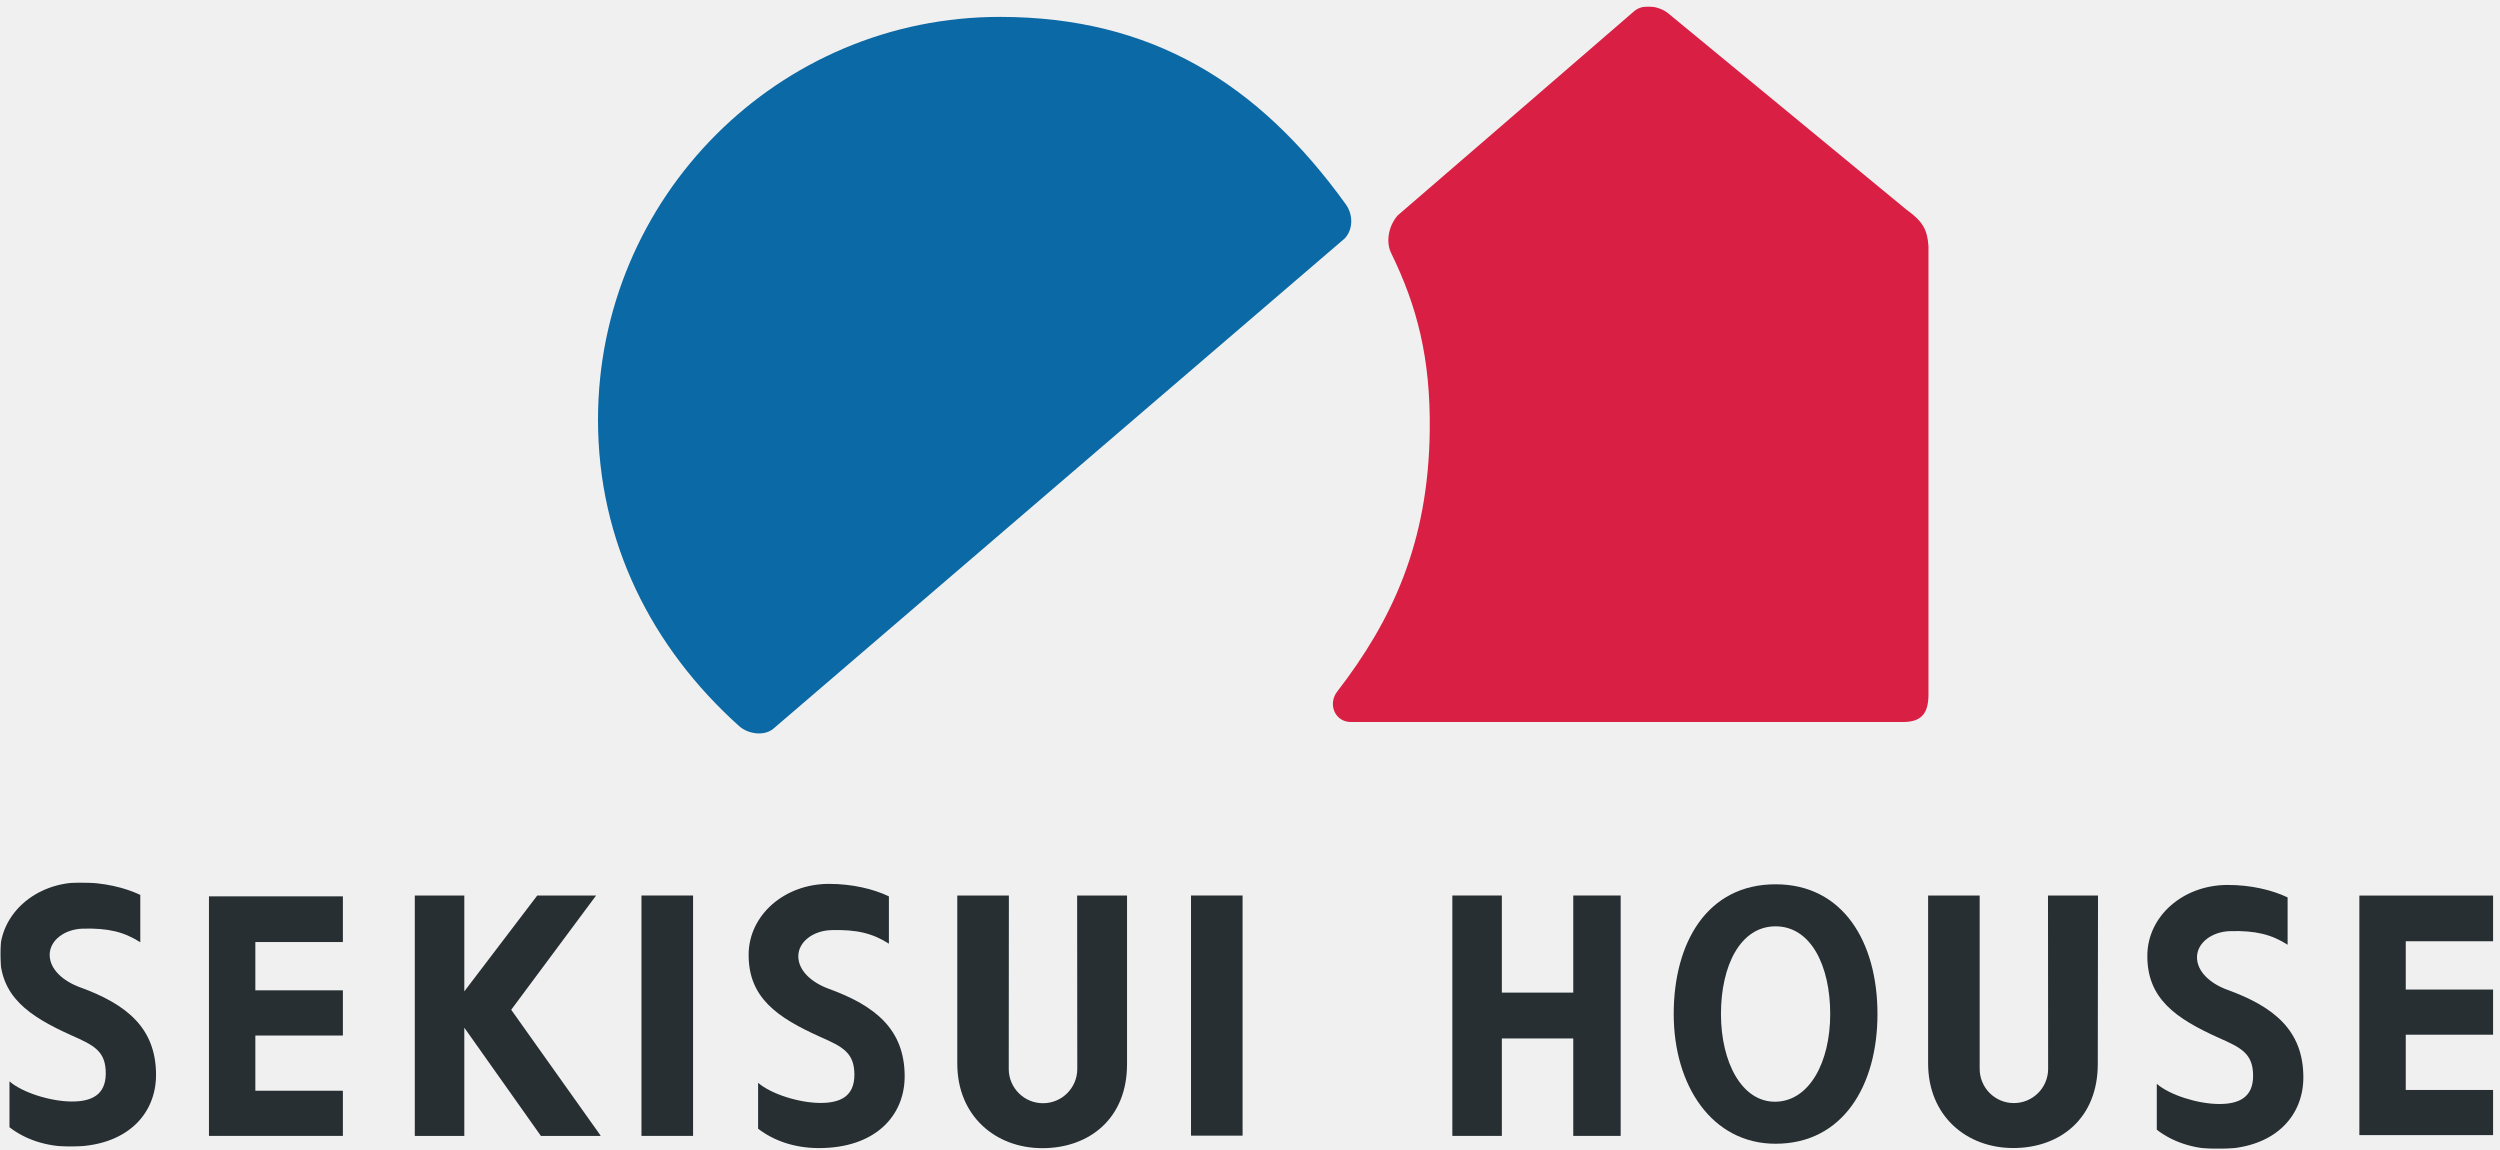
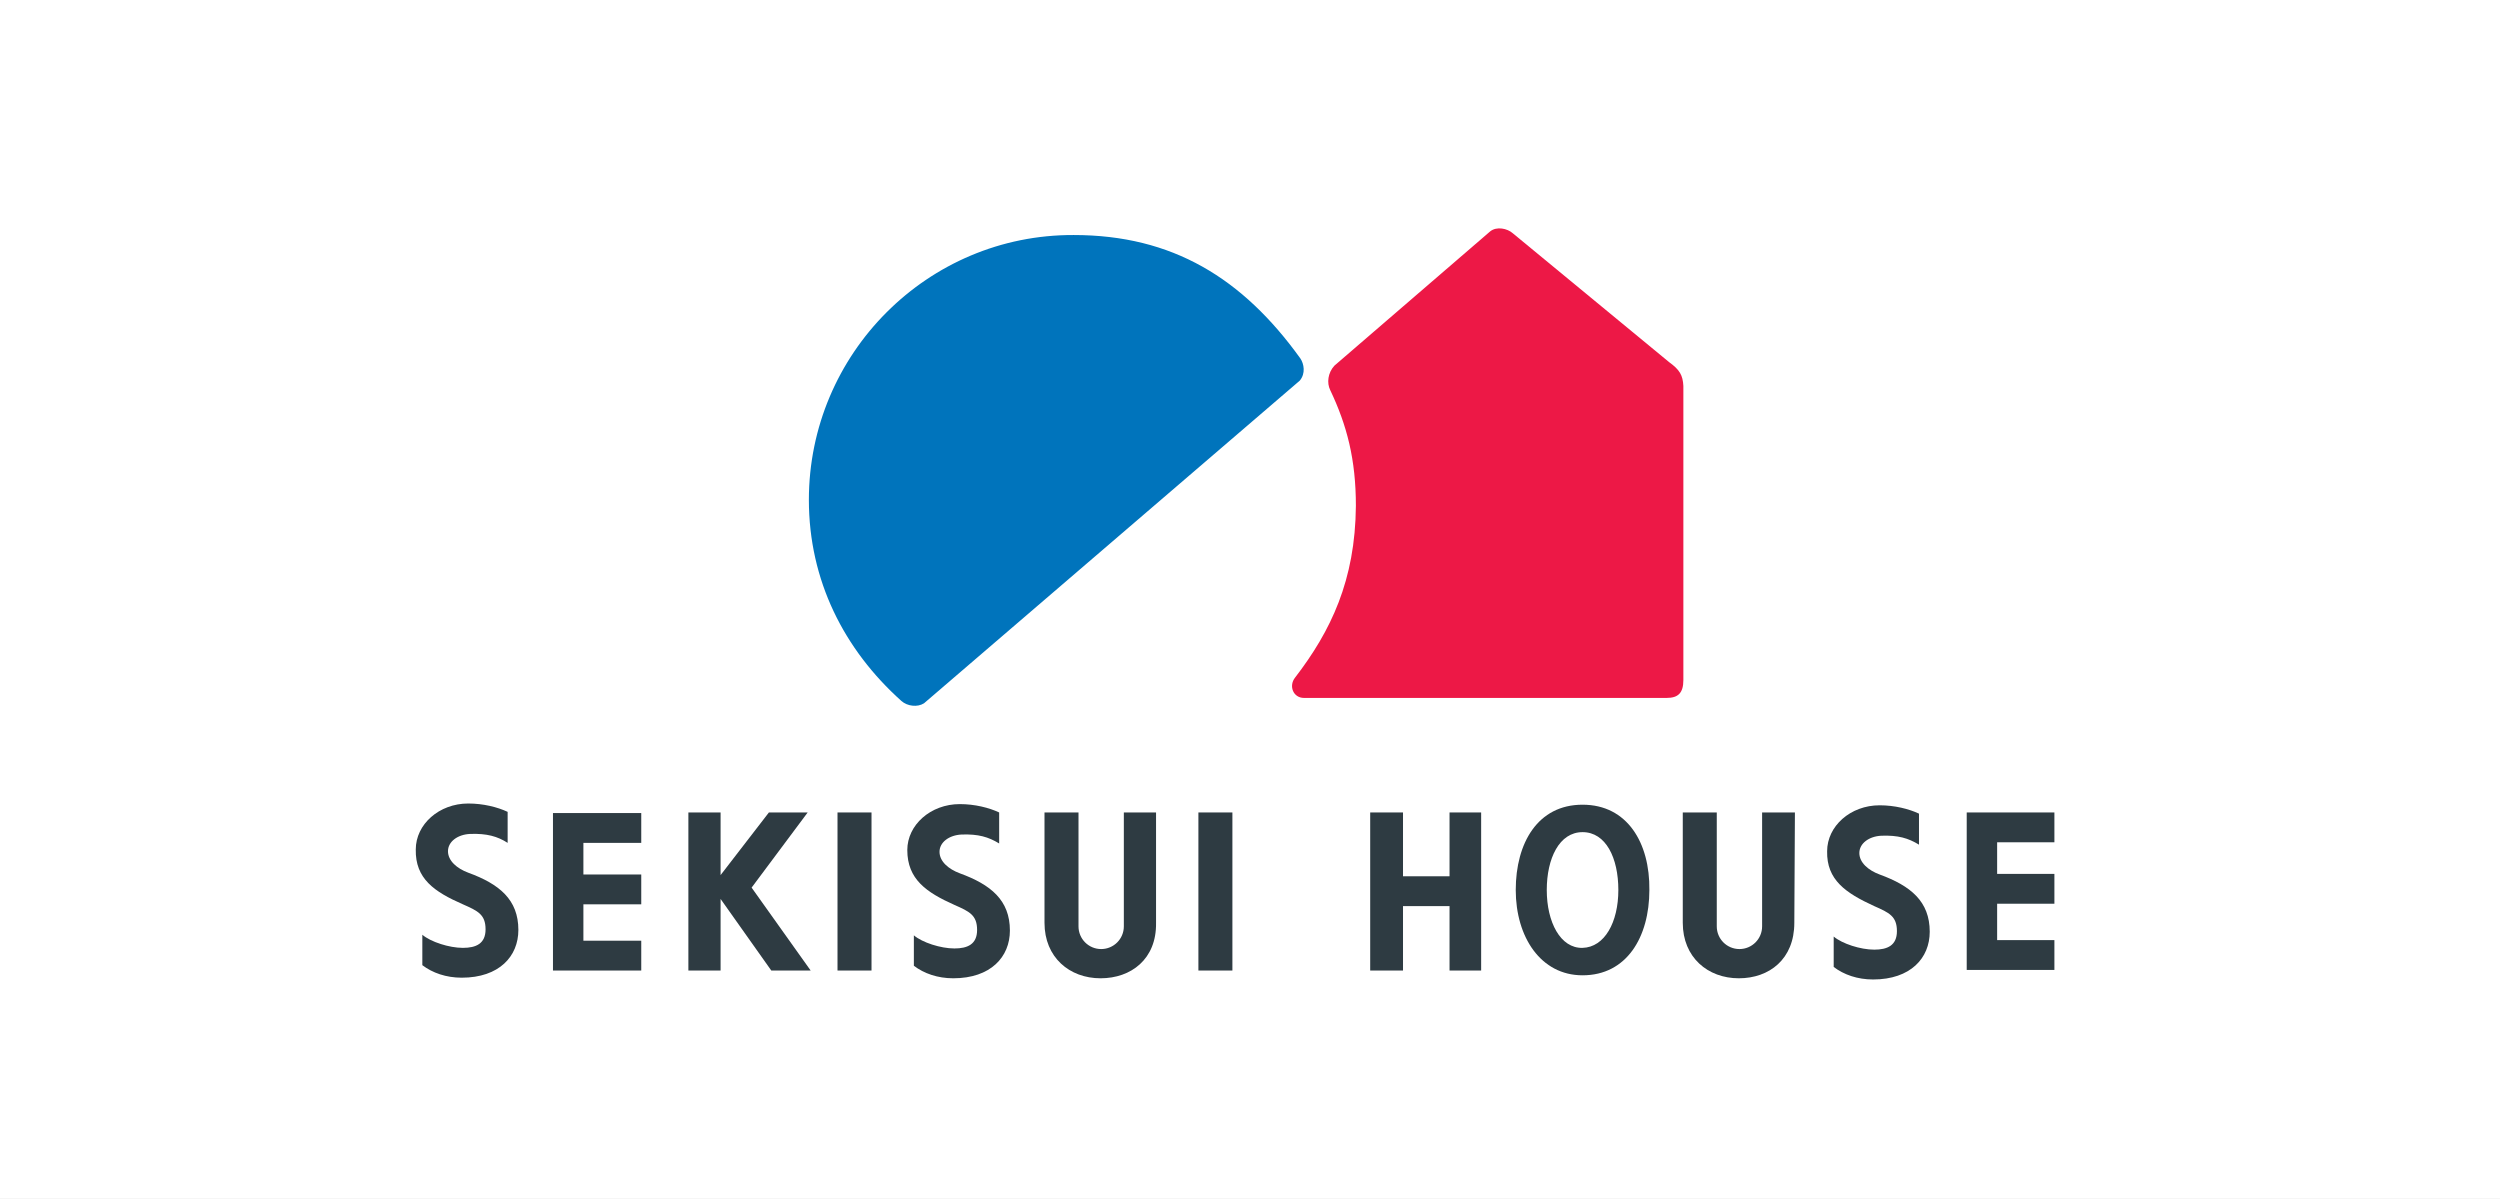
- <svg xmlns="http://www.w3.org/2000/svg" xmlns:xlink="http://www.w3.org/1999/xlink" width="285px" height="131px" viewBox="0 0 285 131" version="1.1">
-   <defs>
-     <polygon id="path-1" points="0.172 0.738 216.235 0.738 216.235 130.94 0.172 130.94" />
-     <polygon id="path-3" points="0.06 0.599 68.494 0.599 68.494 30.717 0.06 30.717" />
-   </defs>
-   <g id="Symbols" stroke="none" stroke-width="1" fill="none" fill-rule="evenodd">
-     <g id="Sekisui-House_Colour">
-       <g>
-         <g id="Group-6" transform="translate(68, 0)">
-           <mask id="mask-2" fill="white">
-             <use xlink:href="#path-1" />
-           </mask>
-           <g id="Clip-2" />
-           <path d="M16.248,82.764 C6.345,73.868 0.172,61.828 0.172,47.86 C0.172,22.491 20.739,1.862 46.106,1.925 C63.129,1.969 75.383,9.323 85.461,23.348 C86.102,24.24 86.414,25.936 85.324,27.16 L20.098,83.128 C19.011,83.947 17.248,83.663 16.248,82.764" id="Fill-1" fill="#0B69A5" mask="url(#mask-2)" />
-           <path d="M90.59,28.852 C90.001,27.649 90.226,25.868 91.316,24.575 C91.316,24.575 116.022,3.264 118.278,1.289 C119.368,0.336 121.274,0.745 122.226,1.563 L149.326,23.894 C151.233,25.256 151.708,26.208 151.845,28.047 L151.845,79.18 C151.845,81.495 150.89,82.31 148.918,82.31 L86.006,82.31 C84.168,82.31 83.35,80.254 84.44,78.84 C90.635,70.805 94.858,61.956 94.992,49.018 C95.079,40.848 93.569,34.94 90.59,28.852" id="Fill-3" fill="#D91F43" mask="url(#mask-2)" />
-           <polyline id="Fill-4" fill="#272F32" mask="url(#mask-2)" points="206.256 112.808 216.235 112.808 216.235 117.957 206.256 117.957 206.256 124.255 216.235 124.255 216.235 129.403 200.967 129.403 200.967 102.095 216.235 102.095 216.235 107.303 206.256 107.303" />
-           <path d="M184.932,118.31 C187.487,119.44 188.854,120.094 188.854,122.648 C188.854,125.144 187.18,125.874 184.932,125.856 C182.56,125.839 179.368,124.851 177.874,123.558 L177.874,128.789 C179.663,130.171 182.04,130.989 184.752,131 C191.228,131.023 194.606,127.313 194.583,122.766 C194.555,117.479 191.257,114.777 185.94,112.845 C183.983,112.134 182.458,110.779 182.458,109.133 C182.458,107.483 184.151,106.205 186.239,106.148 C189.149,106.072 190.946,106.526 192.788,107.7 L192.788,102.303 C191.046,101.469 188.589,100.871 185.911,100.884 C180.832,100.903 176.852,104.457 176.797,108.864 C176.734,113.853 180.061,116.112 184.932,118.31" id="Fill-5" fill="#272F32" mask="url(#mask-2)" />
-         </g>
-         <polyline id="Fill-7" fill="#272F32" points="171.211 113.157 179.352 113.157 179.352 102.087 184.756 102.087 184.756 129.493 179.352 129.493 179.352 118.384 171.211 118.384 171.211 129.493 165.567 129.493 165.567 102.087 171.211 102.087 171.211 113.157" />
-         <path d="M93.48,118.192 C96.035,119.321 97.401,119.975 97.401,122.53 C97.401,125.023 95.73,125.751 93.48,125.735 C91.107,125.719 87.915,124.733 86.424,123.44 L86.424,128.67 C88.21,130.052 90.588,130.87 93.3,130.882 C99.778,130.905 103.157,127.194 103.132,122.648 C103.106,117.36 99.806,114.658 94.491,112.727 C92.53,112.014 91.007,110.661 91.007,109.014 C91.007,107.365 92.7,106.085 94.79,106.032 C97.696,105.953 99.494,106.404 101.335,107.581 L101.335,102.184 C99.595,101.351 97.141,100.754 94.461,100.762 C89.382,100.784 85.4,104.338 85.346,108.745 C85.282,113.735 88.609,115.993 93.48,118.192" id="Fill-8" fill="#272F32" />
-         <g id="Group-12" transform="translate(0, 100)">
-           <mask id="mask-4" fill="white">
-             <use xlink:href="#path-3" />
-           </mask>
-           <g id="Clip-10" />
-           <polyline id="Fill-9" fill="#272F32" mask="url(#mask-4)" points="58.277 15.114 68.494 29.493 61.662 29.493 52.931 17.157 52.931 29.493 47.287 29.493 47.287 2.087 52.931 2.087 52.931 13.016 61.248 2.087 67.956 2.087 58.277 15.114" />
-           <path d="M8.136,18.028 C10.691,19.155 12.057,19.809 12.057,22.363 C12.057,24.86 10.387,25.588 8.136,25.572 C5.764,25.553 2.571,24.569 1.08,23.276 L1.08,28.507 C2.867,29.889 5.244,30.707 7.959,30.717 C14.435,30.741 17.812,27.028 17.789,22.482 C17.76,17.196 14.461,14.495 9.147,12.56 C7.186,11.848 5.664,10.497 5.664,8.848 C5.664,7.202 7.355,5.922 9.445,5.866 C12.356,5.79 14.153,6.241 15.994,7.418 L15.994,2.021 C14.25,1.188 11.796,0.589 9.118,0.599 C4.038,0.62 0.056,4.174 0.001,8.581 C-0.062,13.571 3.265,15.83 8.136,18.028" id="Fill-11" fill="#272F32" mask="url(#mask-4)" />
-         </g>
-         <polyline id="Fill-13" fill="#272F32" points="29.109 112.898 29.109 107.393 39.088 107.393 39.088 102.184 23.821 102.184 23.821 129.493 39.088 129.493 39.088 124.344 29.109 124.344 29.109 118.05 39.088 118.05 39.088 112.898 29.109 112.898" />
-         <polygon id="Fill-14" fill="#272F32" points="73.127 129.493 79.011 129.493 79.011 102.088 73.127 102.088" />
-         <path d="M128.483,102.087 L122.794,102.087 L122.81,121.859 C122.81,124.018 121.06,125.767 118.904,125.767 C116.746,125.767 114.997,124.018 114.997,121.859 L115.012,102.087 L109.13,102.087 L109.13,121.25 C109.13,127.237 113.505,130.891 118.828,130.891 C124.153,130.891 128.512,127.532 128.483,121.25 L128.483,102.087" id="Fill-15" fill="#272F32" />
-         <polygon id="Fill-16" fill="#272F32" points="135.776 129.464 141.655 129.464 141.655 102.087 135.776 102.087" />
-         <path d="M239.174,102.087 L233.471,102.087 L233.487,121.843 C233.487,124.002 231.739,125.751 229.58,125.751 C227.424,125.751 225.682,124.002 225.682,121.843 L225.682,102.087 L219.805,102.087 L219.805,121.232 C219.809,127.221 224.184,130.876 229.506,130.876 C234.831,130.876 239.174,127.516 239.147,121.232 L239.174,102.087" id="Fill-17" fill="#272F32" />
-         <path d="M274.256,107.303 L274.256,112.808" id="Fill-18" fill="#272F32" />
-         <path d="M202.417,100.81 C194.632,100.807 190.803,107.43 190.803,115.597 C190.803,123.766 195.17,130.39 202.417,130.387 C210.083,130.385 214.032,123.766 214.032,115.597 C214.032,107.43 210.143,100.813 202.417,100.81 M202.417,125.595 C198.585,125.659 196.19,121.12 196.19,115.597 C196.19,110.077 198.406,105.599 202.417,105.602 C206.43,105.602 208.644,110.077 208.644,115.597 C208.644,121.12 206.25,125.535 202.417,125.595" id="Fill-19" fill="#272F32" />
-       </g>
-     </g>
+ <svg xmlns="http://www.w3.org/2000/svg" version="1.1" id="Layer_1" x="0px" y="0px" viewBox="0 0 419.1 200.9" style="enable-background:new 0 0 419.1 200.9;" xml:space="preserve">
+   <style type="text/css">
+ 	.st0{fill:#FFFFFF;}
+ 	.st1{fill:#0074BC;}
+ 	.st2{fill:#ED1846;}
+ 	.st3{fill:#2E3B42;}
+ </style>
+   <rect class="st0" width="419.1" height="200.9" />
+   <g>
+     <path class="st1" d="M151.1,117.5c-9.6-8.6-15.5-20.2-15.5-33.7c0-24.5,19.9-44.5,44.4-44.4c16.5,0,28.3,7.2,38,20.7   c0.6,0.9,0.9,2.5-0.1,3.7l-63,54.1C153.8,118.6,152.1,118.4,151.1,117.5" />
+     <path class="st2" d="M223,65.4c-0.6-1.2-0.4-2.9,0.7-4.1c0,0,23.9-20.6,26.1-22.5c1.1-0.9,2.9-0.5,3.8,0.3l26.2,21.6   c1.8,1.3,2.3,2.2,2.4,4V114c0,2.2-0.9,3-2.8,3h-60.8c-1.8,0-2.6-2-1.5-3.4c6-7.8,10.1-16.3,10.2-28.8C227.3,77,225.8,71.3,223,65.4   " />
+     <polyline class="st3" points="334.8,146.5 344.4,146.5 344.4,151.5 334.8,151.5 334.8,157.6 344.4,157.6 344.4,162.6 334.8,162.6    329.7,162.6 329.7,136.2 334.8,136.2 344.4,136.2 344.4,141.2 334.8,141.2  " />
+     <path class="st3" d="M314.2,151.9c2.5,1.1,3.8,1.7,3.8,4.2c0,2.4-1.6,3.1-3.8,3.1c-2.3,0-5.4-1-6.8-2.2v5.1c1.7,1.3,4,2.1,6.6,2.1   c6.3,0,9.5-3.6,9.5-8c0-5.1-3.2-7.7-8.4-9.6c-1.9-0.7-3.4-2-3.4-3.6c0-1.6,1.6-2.8,3.7-2.9c2.8-0.1,4.5,0.4,6.3,1.5v-5.2   c-1.7-0.8-4.1-1.4-6.6-1.4c-4.9,0-8.8,3.5-8.8,7.7C306.2,147.5,309.4,149.7,314.2,151.9" />
+     <polygon class="st3" points="235.2,146.9 243,146.9 243,136.2 248.3,136.2 248.3,162.7 243,162.7 243,151.9 235.2,151.9    235.2,162.7 229.7,162.7 229.7,136.2 235.2,136.2  " />
+     <path class="st3" d="M160,151.7c2.5,1.1,3.8,1.7,3.8,4.2c0,2.4-1.6,3.1-3.8,3.1c-2.3,0-5.4-1-6.8-2.2v5.1c1.7,1.3,4,2.1,6.6,2.1   c6.3,0,9.5-3.6,9.5-8c0-5.1-3.2-7.7-8.4-9.6c-1.9-0.7-3.4-2-3.4-3.6c0-1.6,1.6-2.8,3.7-2.9c2.8-0.1,4.5,0.4,6.3,1.5v-5.2   c-1.7-0.8-4.1-1.4-6.6-1.4c-4.9,0-8.8,3.5-8.8,7.7C152.1,147.4,155.3,149.6,160,151.7" />
+     <polygon class="st3" points="126,148.8 135.9,162.7 129.3,162.7 120.8,150.7 120.8,162.7 115.4,162.7 115.4,136.2 120.8,136.2    120.8,146.7 128.9,136.2 135.4,136.2  " />
+     <path class="st3" d="M77.6,151.6c2.5,1.1,3.8,1.7,3.8,4.2c0,2.4-1.6,3.1-3.8,3.1c-2.3,0-5.4-1-6.8-2.2v5.1c1.7,1.3,4,2.1,6.6,2.1   c6.3,0,9.5-3.6,9.5-8c0-5.1-3.2-7.7-8.4-9.6c-1.9-0.7-3.4-2-3.4-3.6c0-1.6,1.6-2.8,3.7-2.9c2.8-0.1,4.6,0.4,6.3,1.5v-5.2   c-1.7-0.8-4.1-1.4-6.6-1.4c-4.9,0-8.8,3.5-8.8,7.7C69.6,147.3,72.8,149.5,77.6,151.6" />
+     <polygon class="st3" points="97.8,146.6 97.8,141.3 107.5,141.3 107.5,136.3 97.8,136.3 92.7,136.3 92.7,162.7 97.8,162.7    107.5,162.7 107.5,157.7 97.8,157.7 97.8,151.6 107.5,151.6 107.5,146.6  " />
+     <rect x="140.4" y="136.2" class="st3" width="5.7" height="26.5" />
+     <path class="st3" d="M193.9,136.2h-5.5l0,19.1c0,2.1-1.7,3.8-3.8,3.8c-2.1,0-3.8-1.7-3.8-3.8l0-19.1h-5.7v18.5   c0,5.8,4.2,9.3,9.4,9.3c5.1,0,9.4-3.2,9.3-9.3V136.2z" />
+     <rect x="200.9" y="136.2" class="st3" width="5.7" height="26.5" />
+     <path class="st3" d="M300.9,136.2h-5.5l0,19.1c0,2.1-1.7,3.8-3.8,3.8c-2.1,0-3.8-1.7-3.8-3.8v-19.1h-5.7v18.5   c0,5.8,4.2,9.3,9.4,9.3c5.1,0,9.3-3.2,9.3-9.3L300.9,136.2z" />
+     <line class="st3" x1="334.8" y1="141.2" x2="334.8" y2="146.5" />
+     <path class="st3" d="M265.3,158.9c-3.7,0.1-6-4.3-6-9.7c0-5.3,2.1-9.7,6-9.7c3.9,0,6,4.3,6,9.7C271.3,154.6,269,158.8,265.3,158.9    M265.3,134.9c-7.5,0-11.2,6.4-11.2,14.3c0,7.9,4.2,14.3,11.2,14.3c7.4,0,11.2-6.4,11.2-14.3C276.6,141.3,272.8,134.9,265.3,134.9" />
  </g>
</svg>
